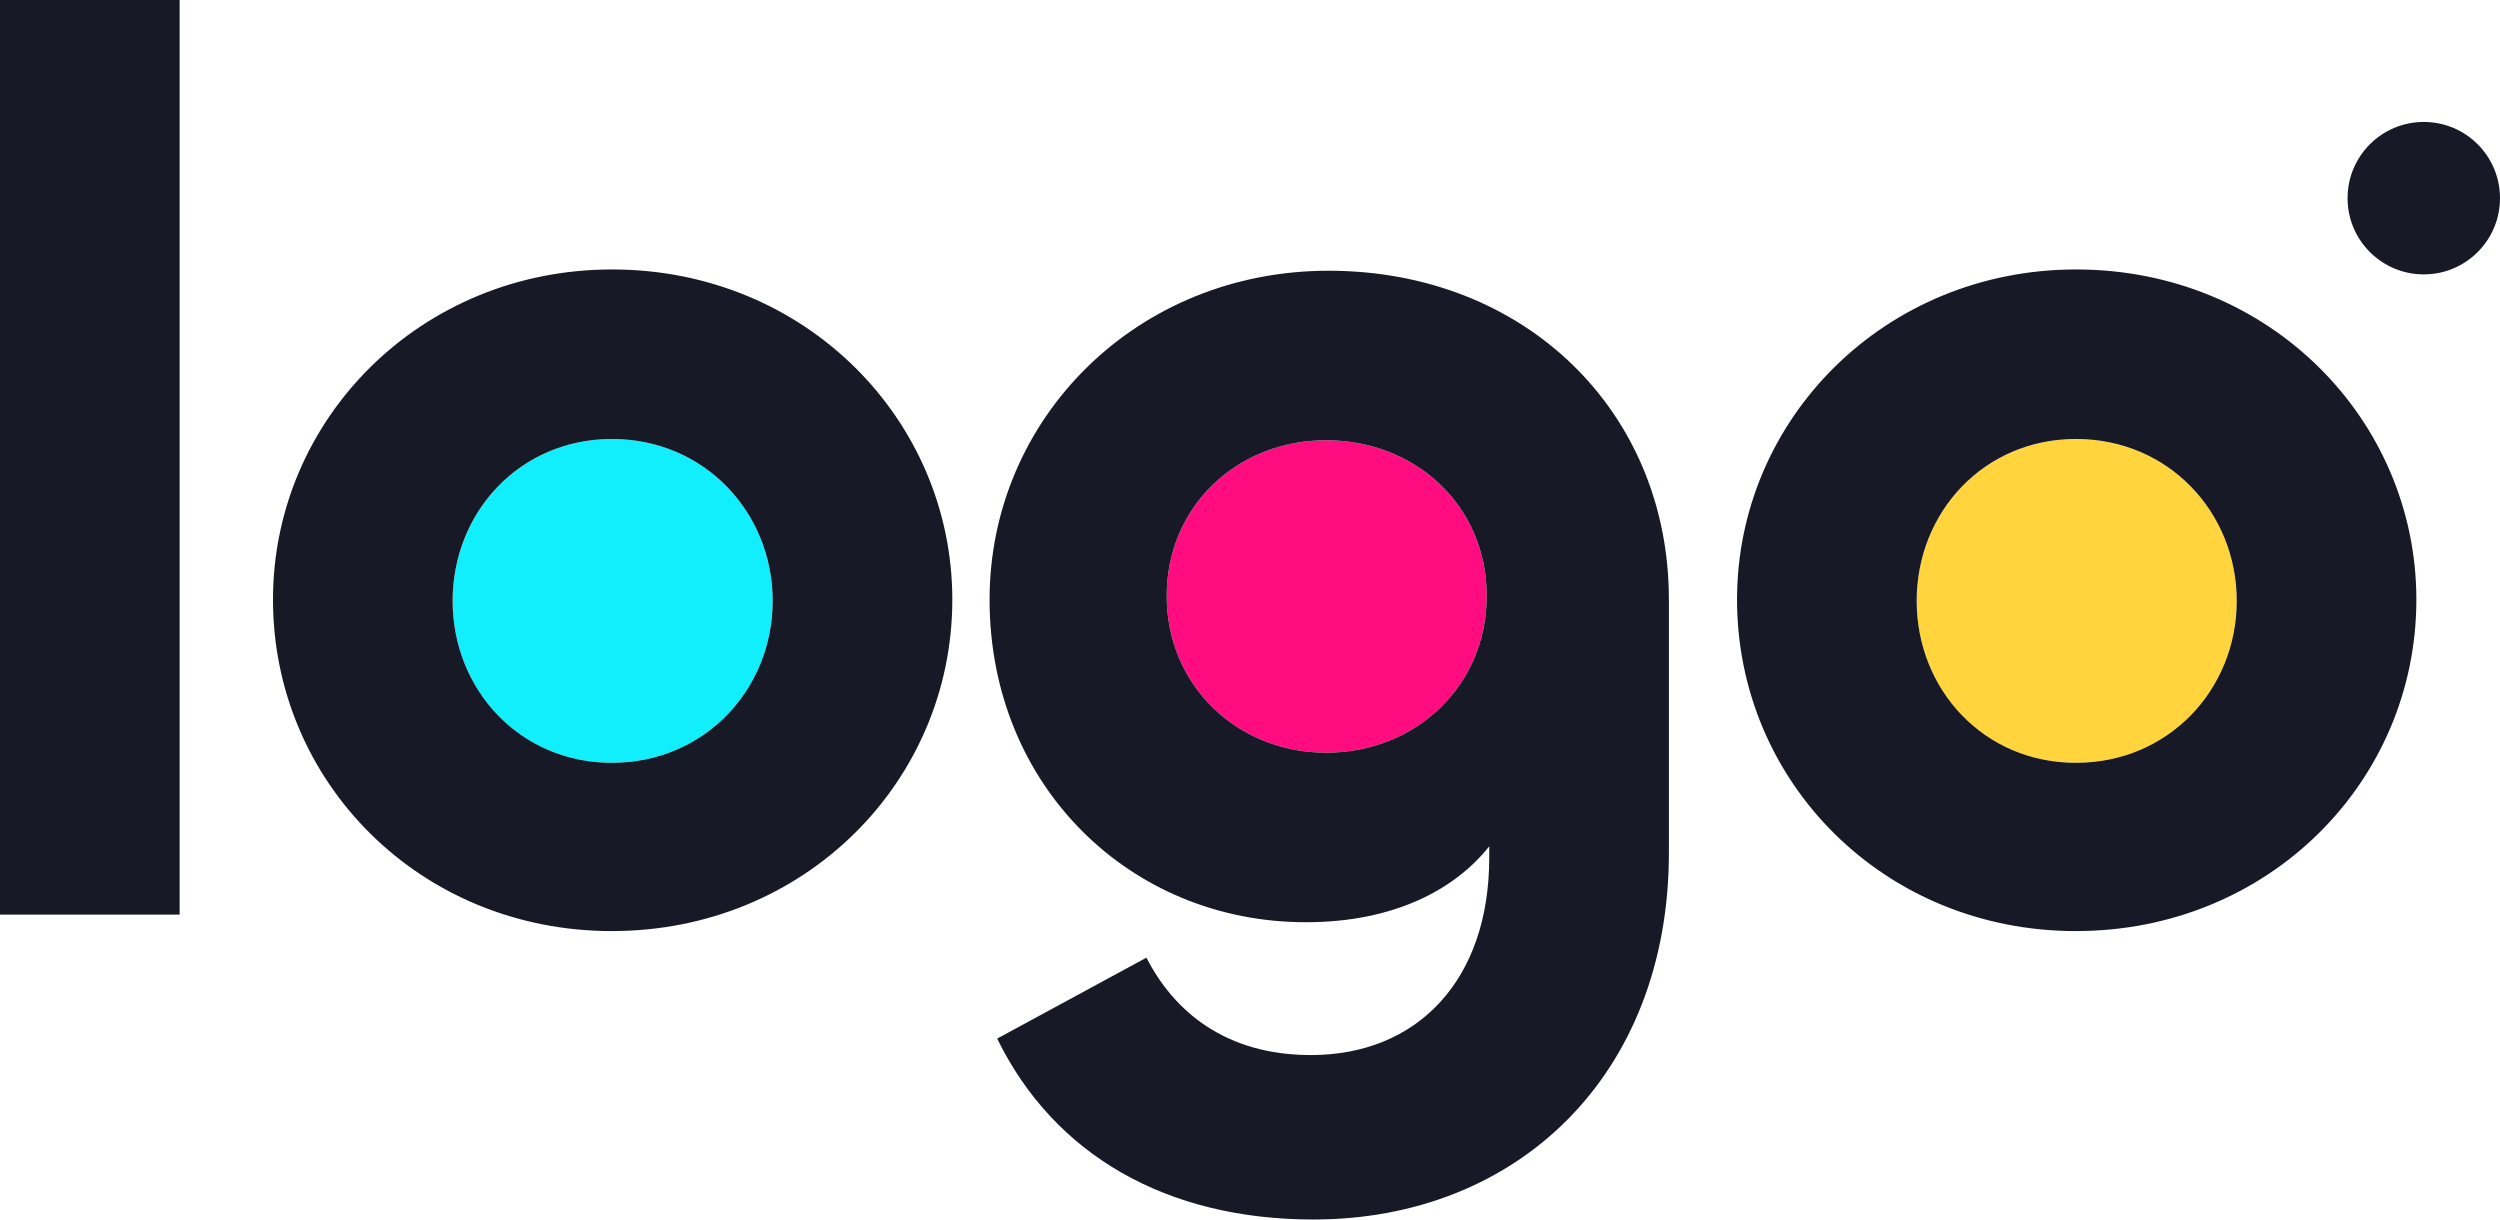
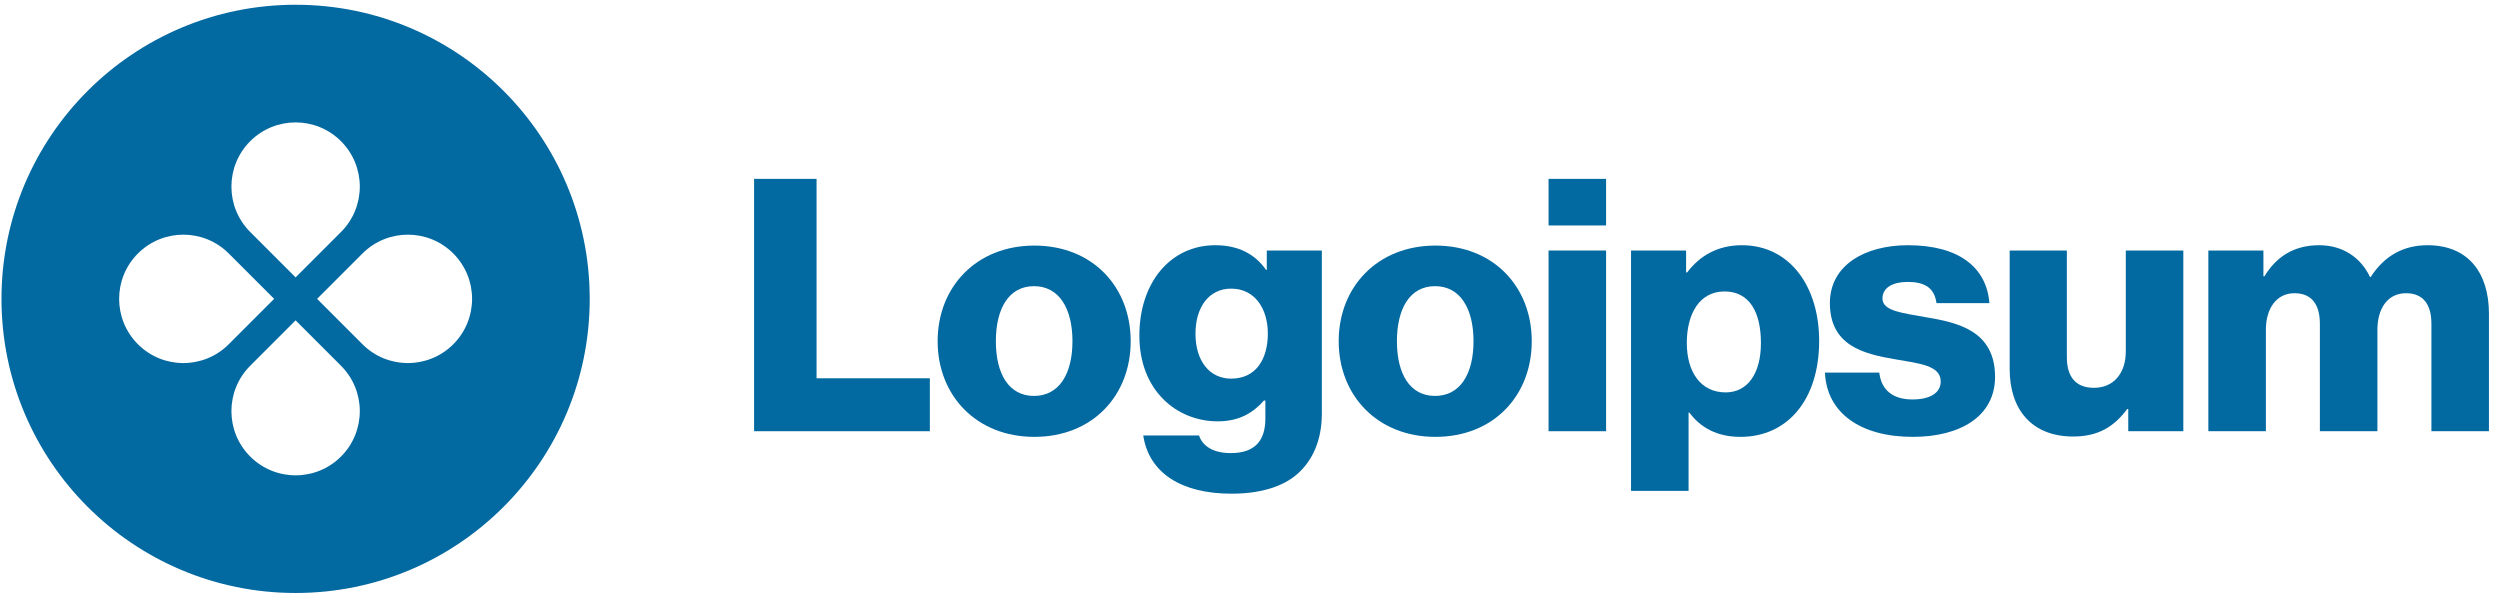
- <svg xmlns="http://www.w3.org/2000/svg" width="100%" height="100%" fill="none" viewBox="0 0 82 40">
-   <path fill="#FFD43D" d="M73.365 19.71c0 2.904-2.241 5.31-5.27 5.31-3.03 0-5.228-2.406-5.228-5.31 0-2.905 2.199-5.312 5.228-5.312s5.27 2.407 5.27 5.311Z" />
-   <path fill="#FF0C81" d="M48.764 19.544c0 2.946-2.323 5.145-5.27 5.145-2.904 0-5.227-2.2-5.227-5.145 0-2.947 2.323-5.104 5.228-5.104 2.946 0 5.27 2.158 5.27 5.104Z" />
-   <path fill="#11EEFC" d="M20.074 25.02c3.029 0 5.27-2.406 5.27-5.31 0-2.905-2.241-5.312-5.27-5.312-3.03 0-5.228 2.407-5.228 5.311 0 2.905 2.199 5.312 5.228 5.312Z" />
-   <path fill="#171A26" d="M68.095 30.54c-6.307 0-11.12-4.897-11.12-10.872 0-5.934 4.855-10.83 11.12-10.83 6.349 0 11.162 4.938 11.162 10.83 0 5.975-4.855 10.871-11.162 10.871Zm0-5.52c3.03 0 5.27-2.406 5.27-5.31 0-2.905-2.24-5.312-5.27-5.312-3.029 0-5.228 2.407-5.228 5.311 0 2.905 2.199 5.312 5.228 5.312ZM43.08 40c-4.813 0-8.506-2.116-10.373-5.934l4.896-2.655c.913 1.784 2.614 3.195 5.394 3.195 3.486 0 5.85-2.448 5.85-6.473v-.374c-1.12 1.411-3.111 2.49-6.016 2.49-5.768 0-10.373-4.481-10.373-10.581 0-5.934 4.813-10.788 11.12-10.788 6.431 0 11.162 4.605 11.162 10.788v8.299C54.74 35.27 49.76 40 43.08 40Zm.415-15.311c2.946 0 5.27-2.2 5.27-5.145 0-2.947-2.324-5.104-5.27-5.104-2.905 0-5.228 2.158-5.228 5.104s2.323 5.145 5.228 5.145ZM20.074 30.54c-6.307 0-11.12-4.897-11.12-10.872 0-5.934 4.854-10.83 11.12-10.83 6.348 0 11.162 4.938 11.162 10.83 0 5.975-4.855 10.871-11.162 10.871Zm0-5.52c3.029 0 5.27-2.406 5.27-5.31 0-2.905-2.241-5.312-5.27-5.312-3.03 0-5.228 2.407-5.228 5.311 0 2.905 2.199 5.312 5.228 5.312ZM0 0h5.892v30H0V0ZM82 6.5a2.5 2.5 0 1 1-5 0 2.5 2.5 0 0 1 5 0Z" />
+ <svg xmlns="http://www.w3.org/2000/svg" id="logo-52" width="170" height="41" viewBox="0 0 170 41" fill="none">
+   <path d="M51.278 29.323H63.23V25.723H55.526V12.163H51.278V29.323Z" class="cneutral" fill="#0369a1" />
+   <path d="M70.311 26.923C68.607 26.923 67.719 25.435 67.719 23.203C67.719 20.971 68.607 19.459 70.311 19.459C72.015 19.459 72.927 20.971 72.927 23.203C72.927 25.435 72.015 26.923 70.311 26.923ZM70.335 29.707C74.295 29.707 76.887 26.899 76.887 23.203C76.887 19.507 74.295 16.699 70.335 16.699C66.399 16.699 63.759 19.507 63.759 23.203C63.759 26.899 66.399 29.707 70.335 29.707Z" class="cneutral" fill="#0369a1" />
+   <path d="M83.741 33.571C85.565 33.571 87.173 33.163 88.253 32.203C89.237 31.315 89.885 29.971 89.885 28.123V17.035H86.141V18.355H86.093C85.373 17.323 84.269 16.675 82.637 16.675C79.589 16.675 77.477 19.219 77.477 22.819C77.477 26.587 80.045 28.651 82.805 28.651C84.293 28.651 85.229 28.051 85.949 27.235H86.045V28.459C86.045 29.947 85.349 30.811 83.693 30.811C82.397 30.811 81.749 30.259 81.533 29.611H77.741C78.125 32.179 80.357 33.571 83.741 33.571ZM83.717 25.747C82.253 25.747 81.293 24.547 81.293 22.699C81.293 20.827 82.253 19.627 83.717 19.627C85.349 19.627 86.213 21.019 86.213 22.675C86.213 24.403 85.421 25.747 83.717 25.747Z" class="cneutral" fill="#0369a1" />
+   <path d="M97.583 26.923C95.879 26.923 94.991 25.435 94.991 23.203C94.991 20.971 95.879 19.459 97.583 19.459C99.287 19.459 100.199 20.971 100.199 23.203C100.199 25.435 99.287 26.923 97.583 26.923ZM97.607 29.707C101.567 29.707 104.159 26.899 104.159 23.203C104.159 19.507 101.567 16.699 97.607 16.699C93.671 16.699 91.031 19.507 91.031 23.203C91.031 26.899 93.671 29.707 97.607 29.707Z" class="cneutral" fill="#0369a1" />
+   <path d="M105.302 29.323H109.214V17.035H105.302V29.323ZM105.302 15.331H109.214V12.163H105.302V15.331Z" class="cneutral" fill="#0369a1" />
+   <path d="M110.911 33.379H114.823V28.051H114.871C115.639 29.083 116.767 29.707 118.351 29.707C121.567 29.707 123.703 27.163 123.703 23.179C123.703 19.483 121.711 16.675 118.447 16.675C116.767 16.675 115.567 17.419 114.727 18.523H114.655V17.035H110.911V33.379ZM117.343 26.683C115.663 26.683 114.703 25.315 114.703 23.323C114.703 21.331 115.567 19.819 117.271 19.819C118.951 19.819 119.743 21.211 119.743 23.323C119.743 25.411 118.831 26.683 117.343 26.683Z" class="cneutral" fill="#0369a1" />
+   <path d="M130.072 29.707C133.288 29.707 135.664 28.315 135.664 25.627C135.664 22.483 133.12 21.931 130.96 21.571C129.4 21.283 128.008 21.163 128.008 20.299C128.008 19.531 128.752 19.171 129.712 19.171C130.792 19.171 131.536 19.507 131.68 20.611H135.28C135.088 18.187 133.216 16.675 129.736 16.675C126.832 16.675 124.432 18.019 124.432 20.611C124.432 23.491 126.712 24.067 128.848 24.427C130.48 24.715 131.968 24.835 131.968 25.939C131.968 26.731 131.224 27.163 130.048 27.163C128.752 27.163 127.936 26.563 127.792 25.339H124.096C124.216 28.051 126.472 29.707 130.072 29.707Z" class="cneutral" fill="#0369a1" />
+   <path d="M140.978 29.683C142.682 29.683 143.762 29.011 144.65 27.811H144.722V29.323H148.466V17.035H144.554V23.899C144.554 25.363 143.738 26.371 142.394 26.371C141.146 26.371 140.546 25.627 140.546 24.283V17.035H136.658V25.099C136.658 27.835 138.146 29.683 140.978 29.683Z" class="cneutral" fill="#0369a1" />
+   <path d="M150.168 29.323H154.08V22.435C154.08 20.971 154.8 19.939 156.024 19.939C157.2 19.939 157.752 20.707 157.752 22.027V29.323H161.664V22.435C161.664 20.971 162.36 19.939 163.608 19.939C164.784 19.939 165.336 20.707 165.336 22.027V29.323H169.248V21.331C169.248 18.571 167.856 16.675 165.072 16.675C163.488 16.675 162.168 17.347 161.208 18.835H161.16C160.536 17.515 159.312 16.675 157.704 16.675C155.928 16.675 154.752 17.515 153.984 18.787H153.912V17.035H150.168V29.323Z" class="cneutral" fill="#0369a1" />
+   <path fill-rule="evenodd" clip-rule="evenodd" d="M20.101 40.323C31.147 40.323 40.101 31.369 40.101 20.323C40.101 9.278 31.147 0.323 20.101 0.323C9.056 0.323 0.101 9.278 0.101 20.323C0.101 31.369 9.056 40.323 20.101 40.323ZM23.188 15.776C24.893 14.071 24.893 11.307 23.188 9.602C21.483 7.897 18.719 7.897 17.015 9.602C15.31 11.307 15.31 14.071 17.015 15.776L20.101 18.863L23.188 15.776ZM24.649 23.41C26.354 25.115 29.118 25.115 30.823 23.41C32.528 21.705 32.528 18.941 30.823 17.236C29.118 15.531 26.354 15.531 24.649 17.236L21.562 20.323L24.649 23.41ZM23.188 31.045C24.893 29.34 24.893 26.576 23.188 24.871L20.101 21.784L17.015 24.871C15.31 26.576 15.31 29.34 17.015 31.045C18.719 32.749 21.483 32.749 23.188 31.045ZM9.38 23.41C7.675 21.705 7.675 18.941 9.38 17.236C11.085 15.531 13.849 15.531 15.554 17.236L18.641 20.323L15.554 23.41C13.849 25.115 11.085 25.115 9.38 23.41Z" class="ccustom" fill="#0369a1" />
</svg>
